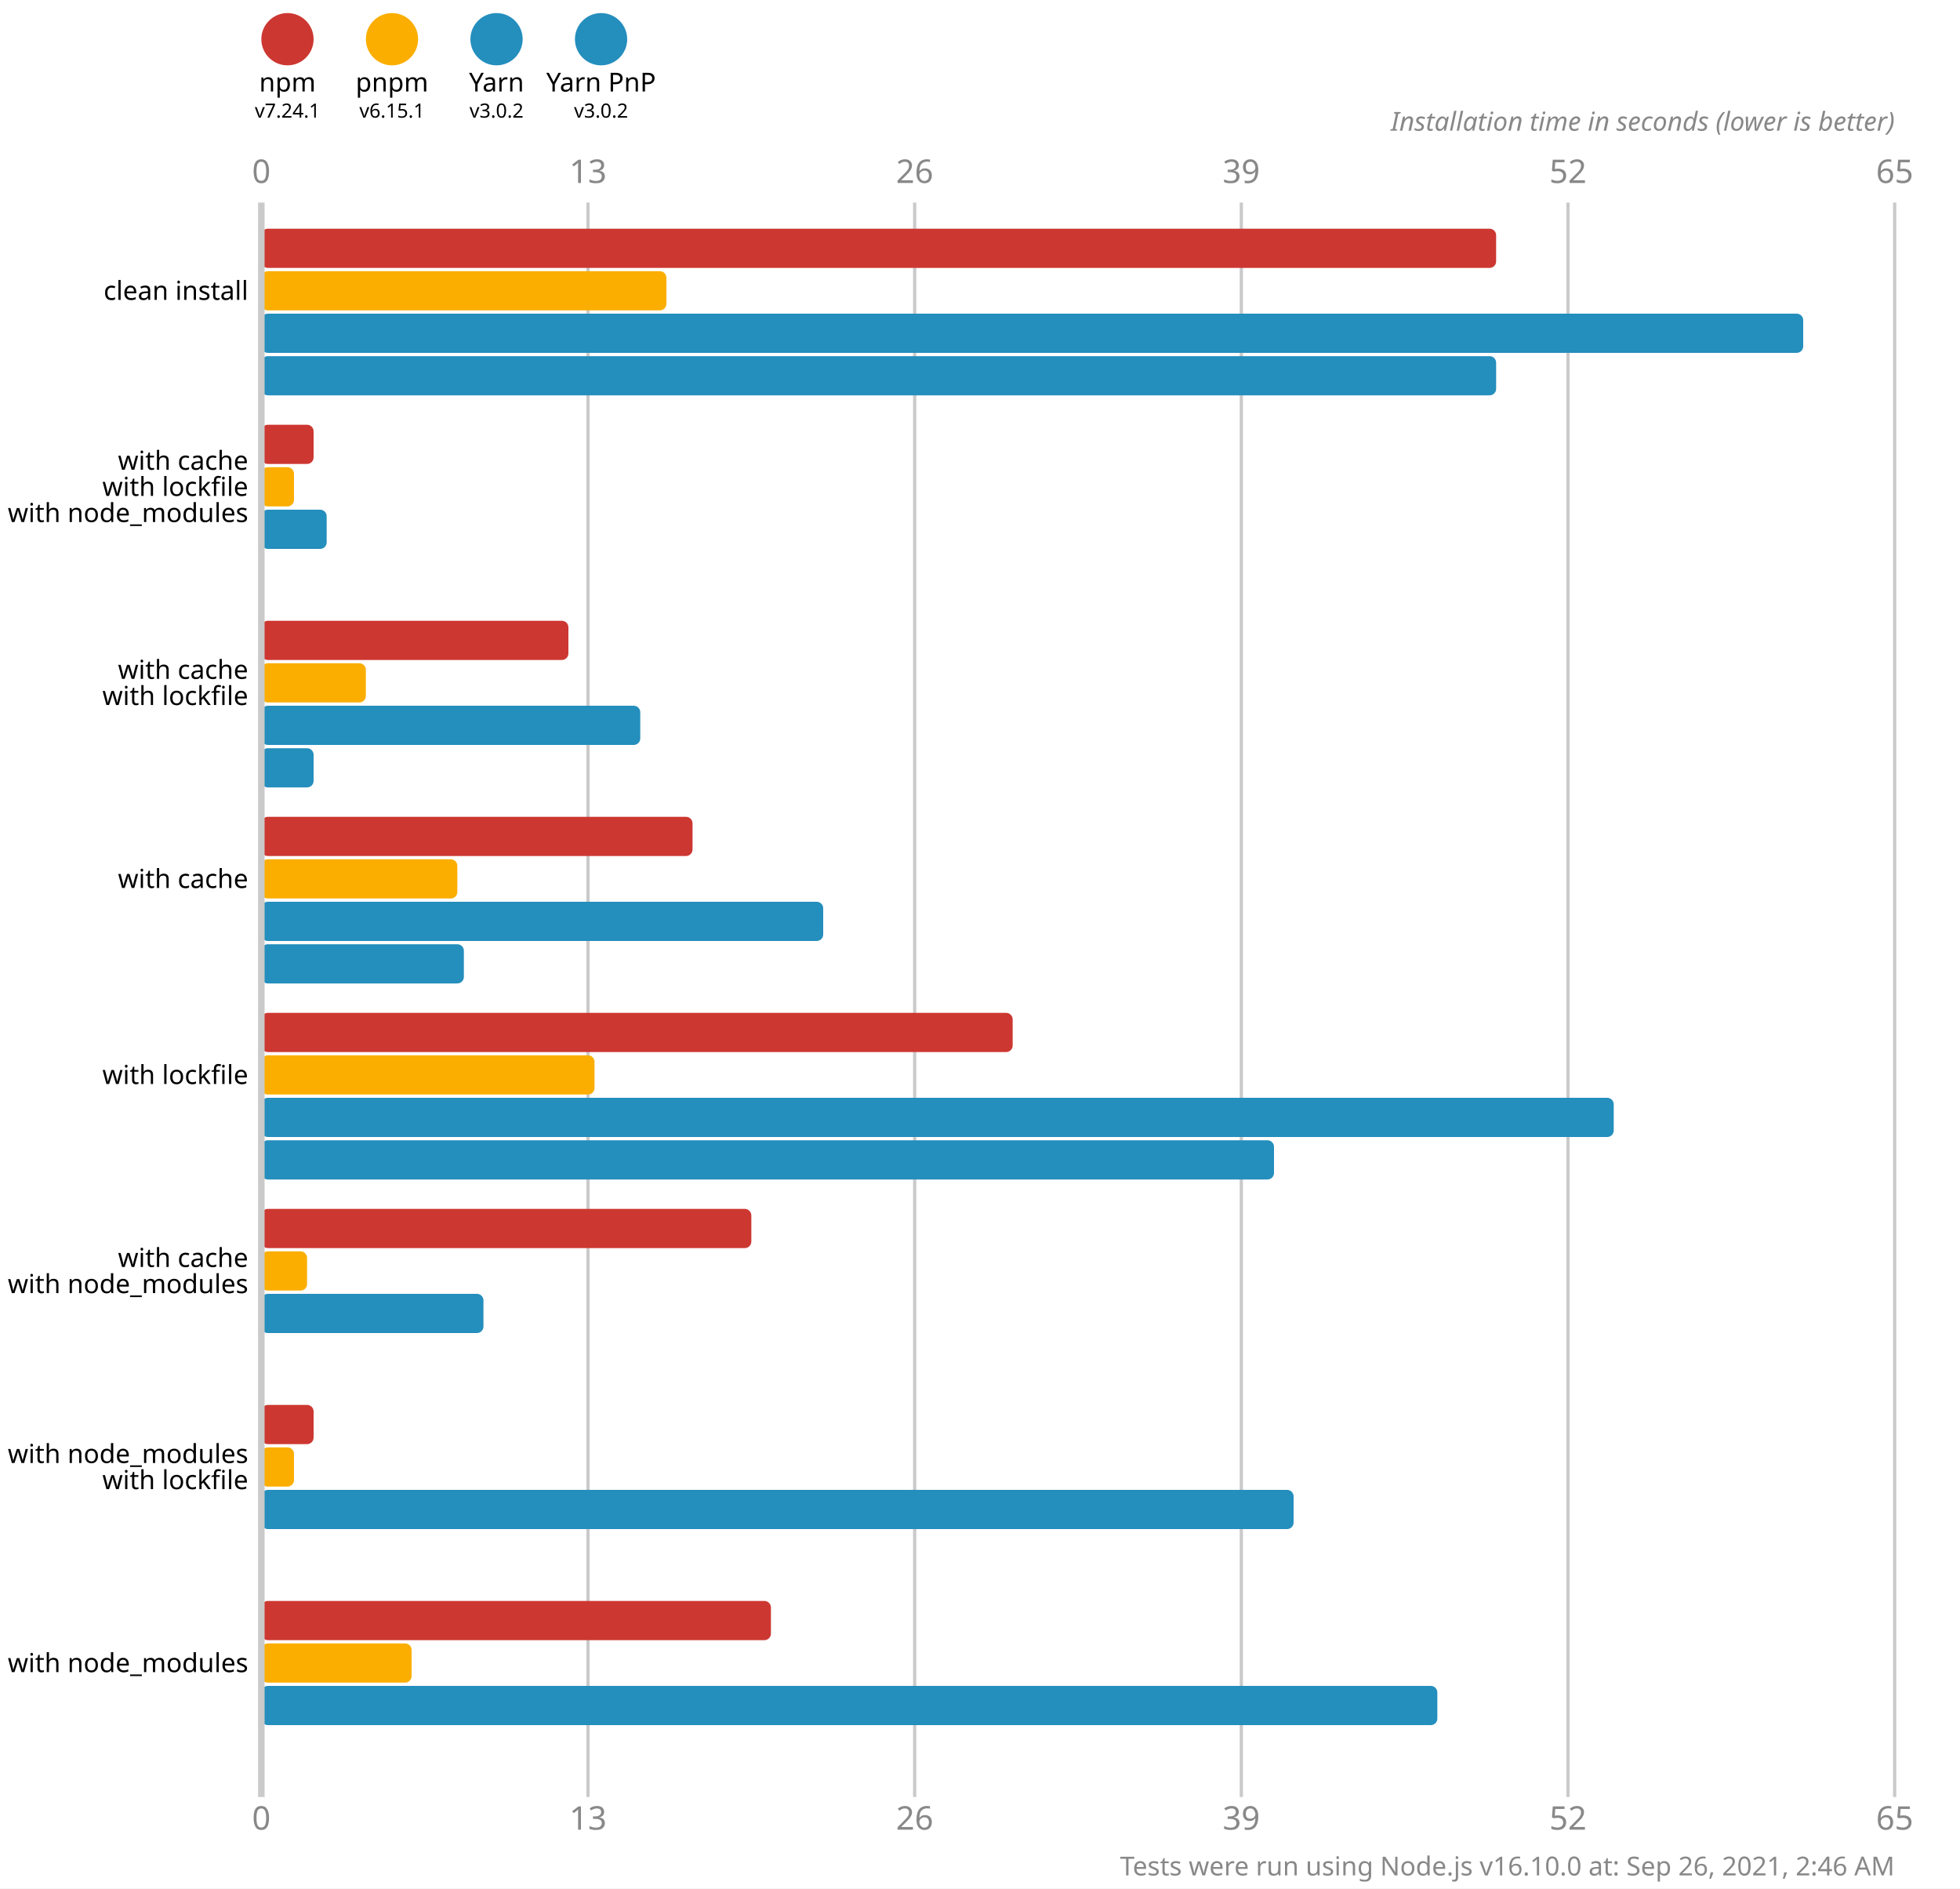
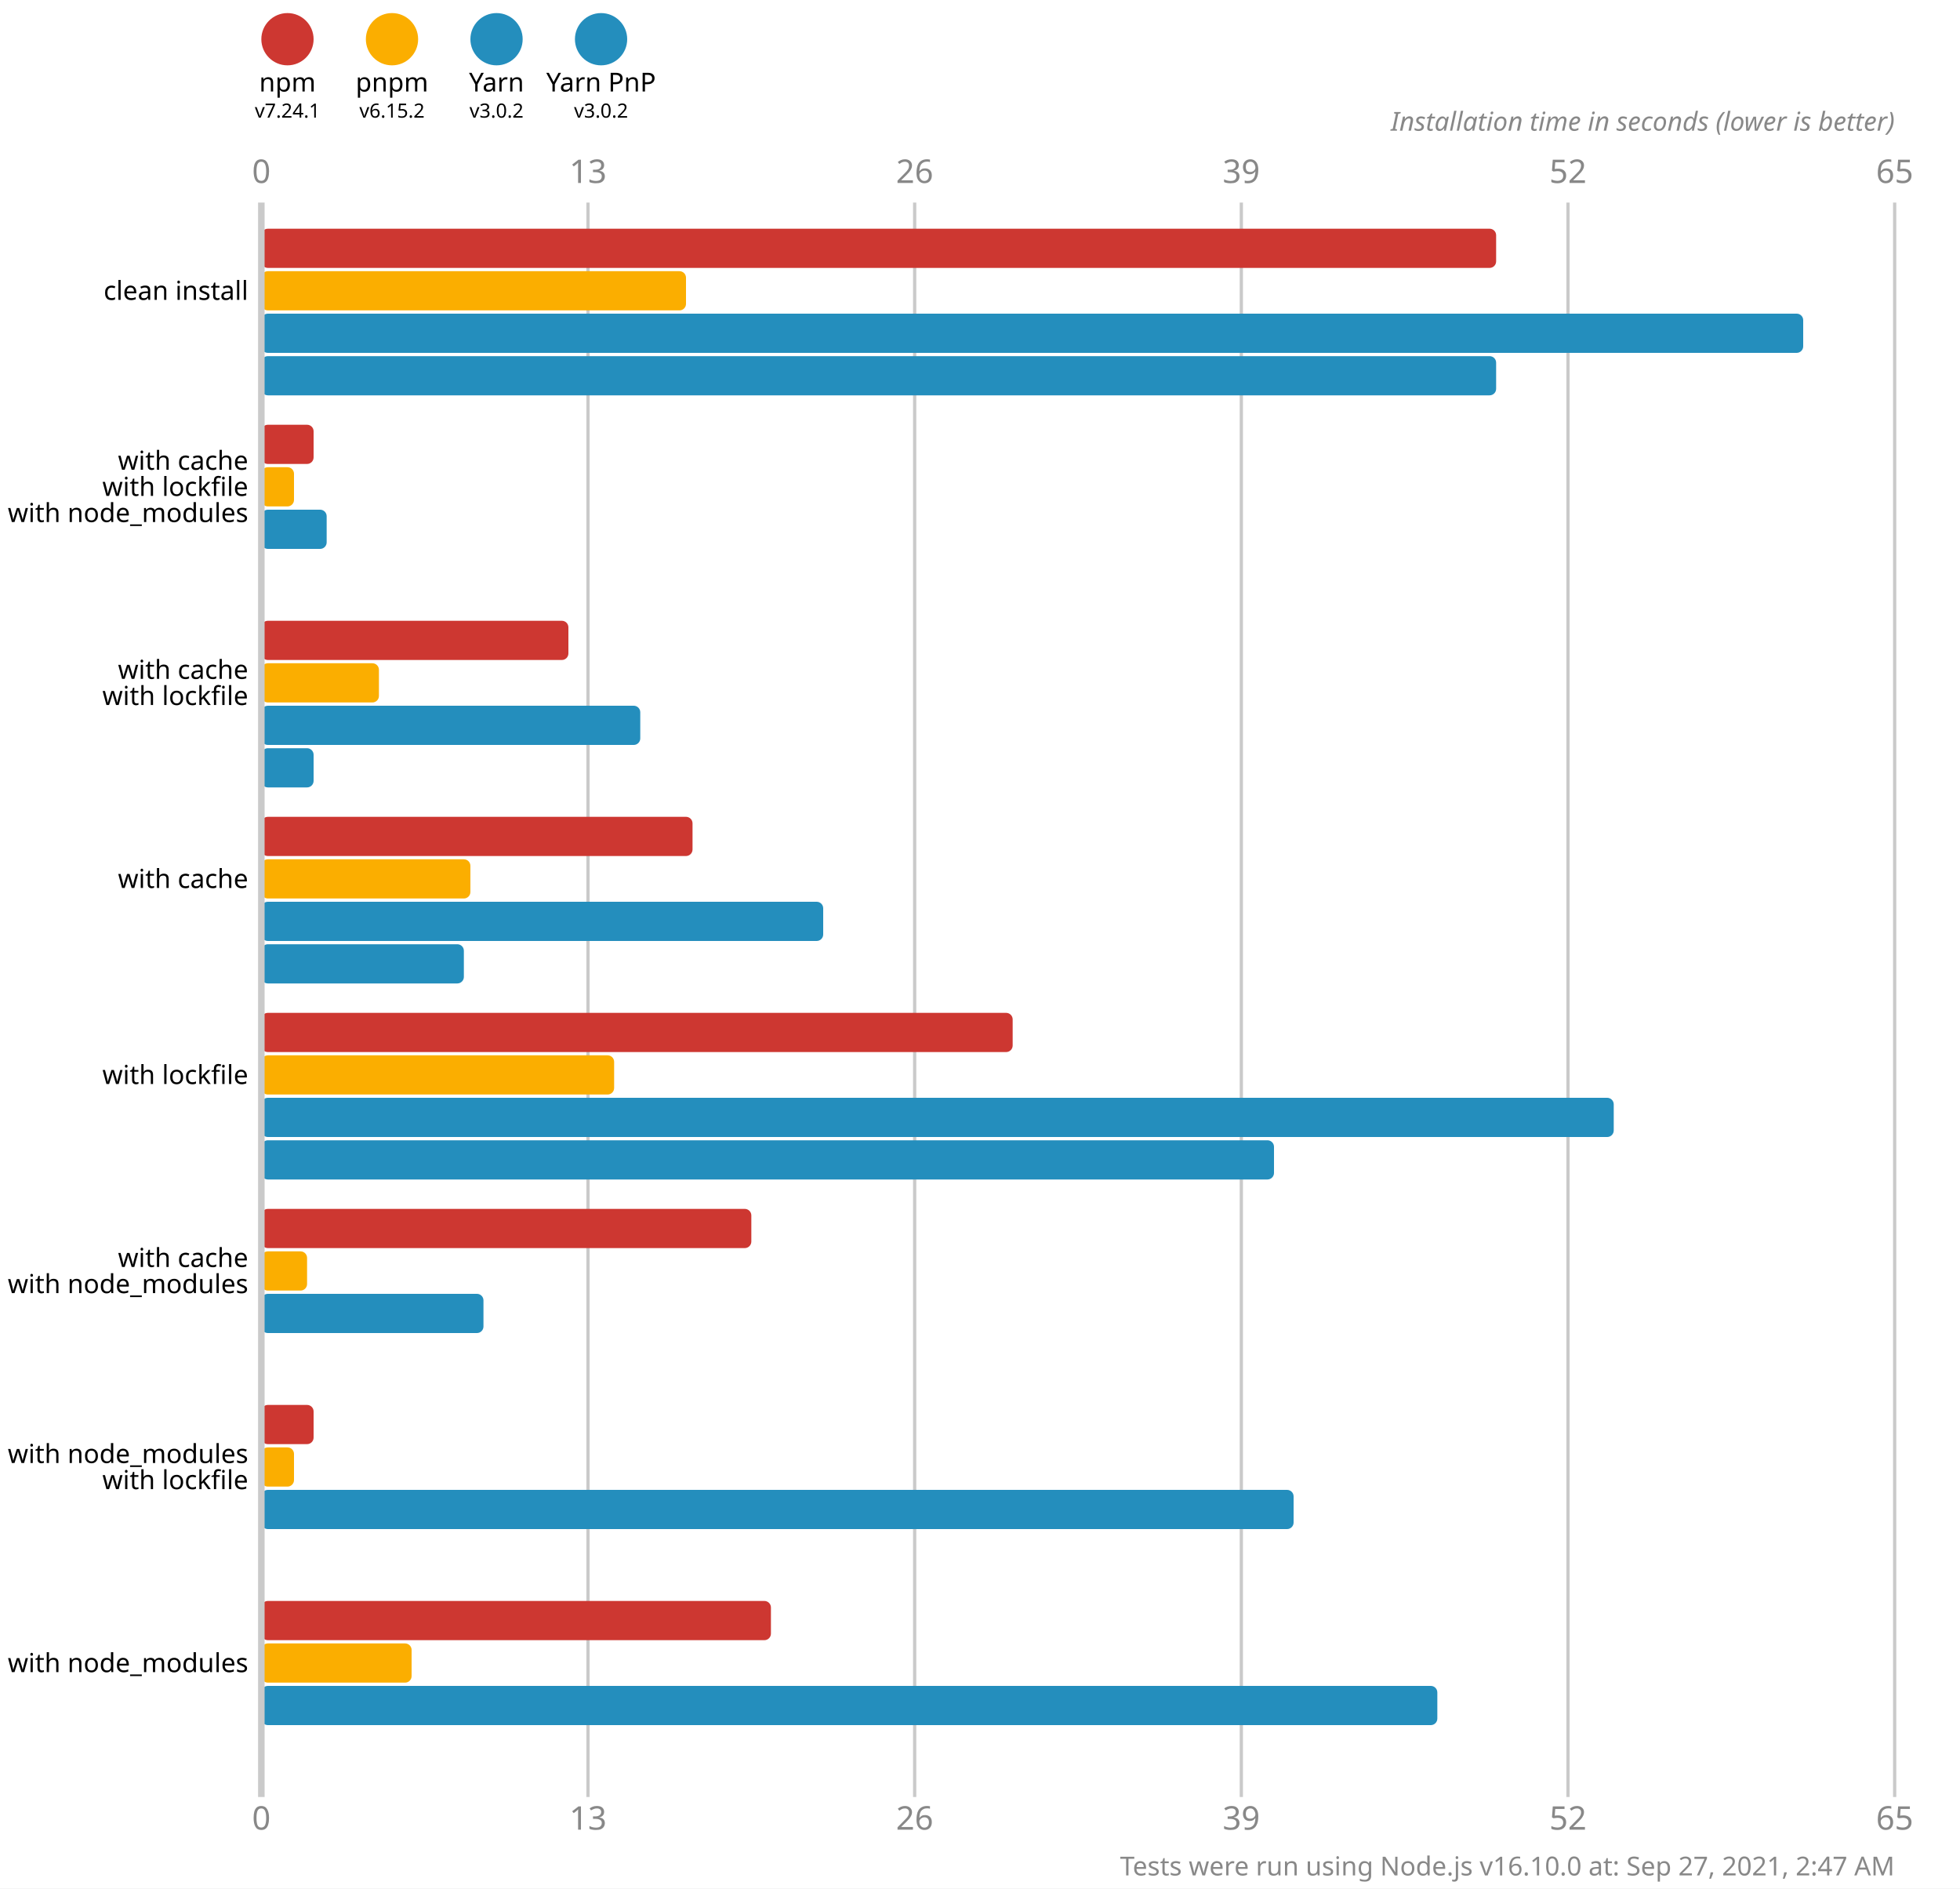
<svg xmlns="http://www.w3.org/2000/svg" version="1.1" viewBox="0 0 300 289">
  <style>
    .font { font-family: sans-serif; }
    .s3 { font-size: 3px; }
    .s4 { font-size: 4px; }
    .s5 { font-size: 5px; }
    .line { stroke: #cacaca; }
    .width { stroke-width: 0.5; }
    .text { fill: #888; }
  </style>
  <rect x="0" y="0" width="300" height="289" fill="#fff" />
  <circle cx="44" cy="6" r="4" fill="#cd3731" />
  <text x="44" y="14" class="font s4" text-anchor="middle">npm</text>
  <text x="44" y="18" class="font s3" text-anchor="middle">v7.24.1</text>
  <circle cx="60" cy="6" r="4" fill="#fbae00" />
  <text x="60" y="14" class="font s4" text-anchor="middle">pnpm</text>
-   <text x="60" y="18" class="font s3" text-anchor="middle">v6.15.1</text>
+   <text x="60" y="18" class="font s3" text-anchor="middle">v6.15.2</text>
  <circle cx="76" cy="6" r="4" fill="#248ebd" />
  <text x="76" y="14" class="font s4" text-anchor="middle">Yarn</text>
  <text x="76" y="18" class="font s3" text-anchor="middle">v3.0.2</text>
  <circle cx="92" cy="6" r="4" fill="#248ebd" />
  <text x="92" y="14" class="font s4" text-anchor="middle">Yarn PnP</text>
  <text x="92" y="18" class="font s3" text-anchor="middle">v3.0.2</text>
  <text x="40" y="28" class="font s5 text" text-anchor="middle">0</text>
  <text x="40" y="280" class="font s5 text" text-anchor="middle">0</text>
  <line x1="90" y1="31" x2="90" y2="275" class="line width" />
  <text x="90" y="28" class="font s5 text" text-anchor="middle">13</text>
  <text x="90" y="280" class="font s5 text" text-anchor="middle">13</text>
  <line x1="140" y1="31" x2="140" y2="275" class="line width" />
  <text x="140" y="28" class="font s5 text" text-anchor="middle">26</text>
  <text x="140" y="280" class="font s5 text" text-anchor="middle">26</text>
  <line x1="190" y1="31" x2="190" y2="275" class="line width" />
  <text x="190" y="28" class="font s5 text" text-anchor="middle">39</text>
  <text x="190" y="280" class="font s5 text" text-anchor="middle">39</text>
  <line x1="240" y1="31" x2="240" y2="275" class="line width" />
  <text x="240" y="28" class="font s5 text" text-anchor="middle">52</text>
  <text x="240" y="280" class="font s5 text" text-anchor="middle">52</text>
  <line x1="290" y1="31" x2="290" y2="275" class="line width" />
  <text x="290" y="28" class="font s5 text" text-anchor="middle">65</text>
  <text x="290" y="280" class="font s5 text" text-anchor="middle">65</text>
  <text x="290" y="20" class="font s4 text" font-style="italic" text-anchor="end">Installation time in seconds (lower is better)</text>
  <rect x="40" y="35" width="189" height="6" fill="#cd3731" rx="1" ry="1" />
-   <rect x="40" y="41.5" width="62" height="6" fill="#fbae00" rx="1" ry="1" />
+   <rect x="40" y="41.5" width="65" height="6" fill="#fbae00" rx="1" ry="1" />
  <rect x="40" y="48" width="236" height="6" fill="#248ebd" rx="1" ry="1" />
  <rect x="40" y="54.5" width="189" height="6" fill="#248ebd" rx="1" ry="1" />
  <rect x="40" y="65" width="8" height="6" fill="#cd3731" rx="1" ry="1" />
  <rect x="40" y="71.5" width="5" height="6" fill="#fbae00" rx="1" ry="1" />
  <rect x="40" y="78" width="10" height="6" fill="#248ebd" rx="1" ry="1" />
  <rect x="40" y="84.5" width="0" height="6" fill="#248ebd" rx="1" ry="1" />
  <rect x="40" y="95" width="47" height="6" fill="#cd3731" rx="1" ry="1" />
-   <rect x="40" y="101.5" width="16" height="6" fill="#fbae00" rx="1" ry="1" />
+   <rect x="40" y="101.5" width="18" height="6" fill="#fbae00" rx="1" ry="1" />
  <rect x="40" y="108" width="58" height="6" fill="#248ebd" rx="1" ry="1" />
  <rect x="40" y="114.5" width="8" height="6" fill="#248ebd" rx="1" ry="1" />
  <rect x="40" y="125" width="66" height="6" fill="#cd3731" rx="1" ry="1" />
-   <rect x="40" y="131.5" width="30" height="6" fill="#fbae00" rx="1" ry="1" />
+   <rect x="40" y="131.5" width="32" height="6" fill="#fbae00" rx="1" ry="1" />
  <rect x="40" y="138" width="86" height="6" fill="#248ebd" rx="1" ry="1" />
  <rect x="40" y="144.5" width="31" height="6" fill="#248ebd" rx="1" ry="1" />
  <rect x="40" y="155" width="115" height="6" fill="#cd3731" rx="1" ry="1" />
-   <rect x="40" y="161.5" width="51" height="6" fill="#fbae00" rx="1" ry="1" />
+   <rect x="40" y="161.5" width="54" height="6" fill="#fbae00" rx="1" ry="1" />
  <rect x="40" y="168" width="207" height="6" fill="#248ebd" rx="1" ry="1" />
  <rect x="40" y="174.5" width="155" height="6" fill="#248ebd" rx="1" ry="1" />
  <rect x="40" y="185" width="75" height="6" fill="#cd3731" rx="1" ry="1" />
  <rect x="40" y="191.5" width="7" height="6" fill="#fbae00" rx="1" ry="1" />
  <rect x="40" y="198" width="34" height="6" fill="#248ebd" rx="1" ry="1" />
  <rect x="40" y="204.5" width="0" height="6" fill="#248ebd" rx="1" ry="1" />
  <rect x="40" y="215" width="8" height="6" fill="#cd3731" rx="1" ry="1" />
  <rect x="40" y="221.5" width="5" height="6" fill="#fbae00" rx="1" ry="1" />
  <rect x="40" y="228" width="158" height="6" fill="#248ebd" rx="1" ry="1" />
  <rect x="40" y="234.5" width="0" height="6" fill="#248ebd" rx="1" ry="1" />
  <rect x="40" y="245" width="78" height="6" fill="#cd3731" rx="1" ry="1" />
  <rect x="40" y="251.5" width="23" height="6" fill="#fbae00" rx="1" ry="1" />
  <rect x="40" y="258" width="180" height="6" fill="#248ebd" rx="1" ry="1" />
  <rect x="40" y="264.5" width="0" height="6" fill="#248ebd" rx="1" ry="1" />
  <line x1="40" y1="31" x2="40" y2="275" class="line" />
  <text x="38" y="44.5" class="font s4" dominant-baseline="middle" text-anchor="end">clean install</text>
  <text x="38" y="70.5" class="font s4" dominant-baseline="middle" text-anchor="end">with cache</text>
  <text x="38" y="74.5" class="font s4" dominant-baseline="middle" text-anchor="end">with lockfile</text>
  <text x="38" y="78.5" class="font s4" dominant-baseline="middle" text-anchor="end">with node_modules</text>
  <text x="38" y="102.5" class="font s4" dominant-baseline="middle" text-anchor="end">with cache</text>
  <text x="38" y="106.5" class="font s4" dominant-baseline="middle" text-anchor="end">with lockfile</text>
  <text x="38" y="134.5" class="font s4" dominant-baseline="middle" text-anchor="end">with cache</text>
  <text x="38" y="164.5" class="font s4" dominant-baseline="middle" text-anchor="end">with lockfile</text>
  <text x="38" y="192.5" class="font s4" dominant-baseline="middle" text-anchor="end">with cache</text>
  <text x="38" y="196.5" class="font s4" dominant-baseline="middle" text-anchor="end">with node_modules</text>
  <text x="38" y="222.5" class="font s4" dominant-baseline="middle" text-anchor="end">with node_modules</text>
  <text x="38" y="226.5" class="font s4" dominant-baseline="middle" text-anchor="end">with lockfile</text>
  <text x="38" y="254.5" class="font s4" dominant-baseline="middle" text-anchor="end">with node_modules</text>
-   <text x="290" y="287" class="font s4 text" text-anchor="end">Tests were run using Node.js v16.10.0 at: Sep 26, 2021, 2:46 AM</text>
+   <text x="290" y="287" class="font s4 text" text-anchor="end">Tests were run using Node.js v16.10.0 at: Sep 27, 2021, 2:47 AM</text>
</svg>
